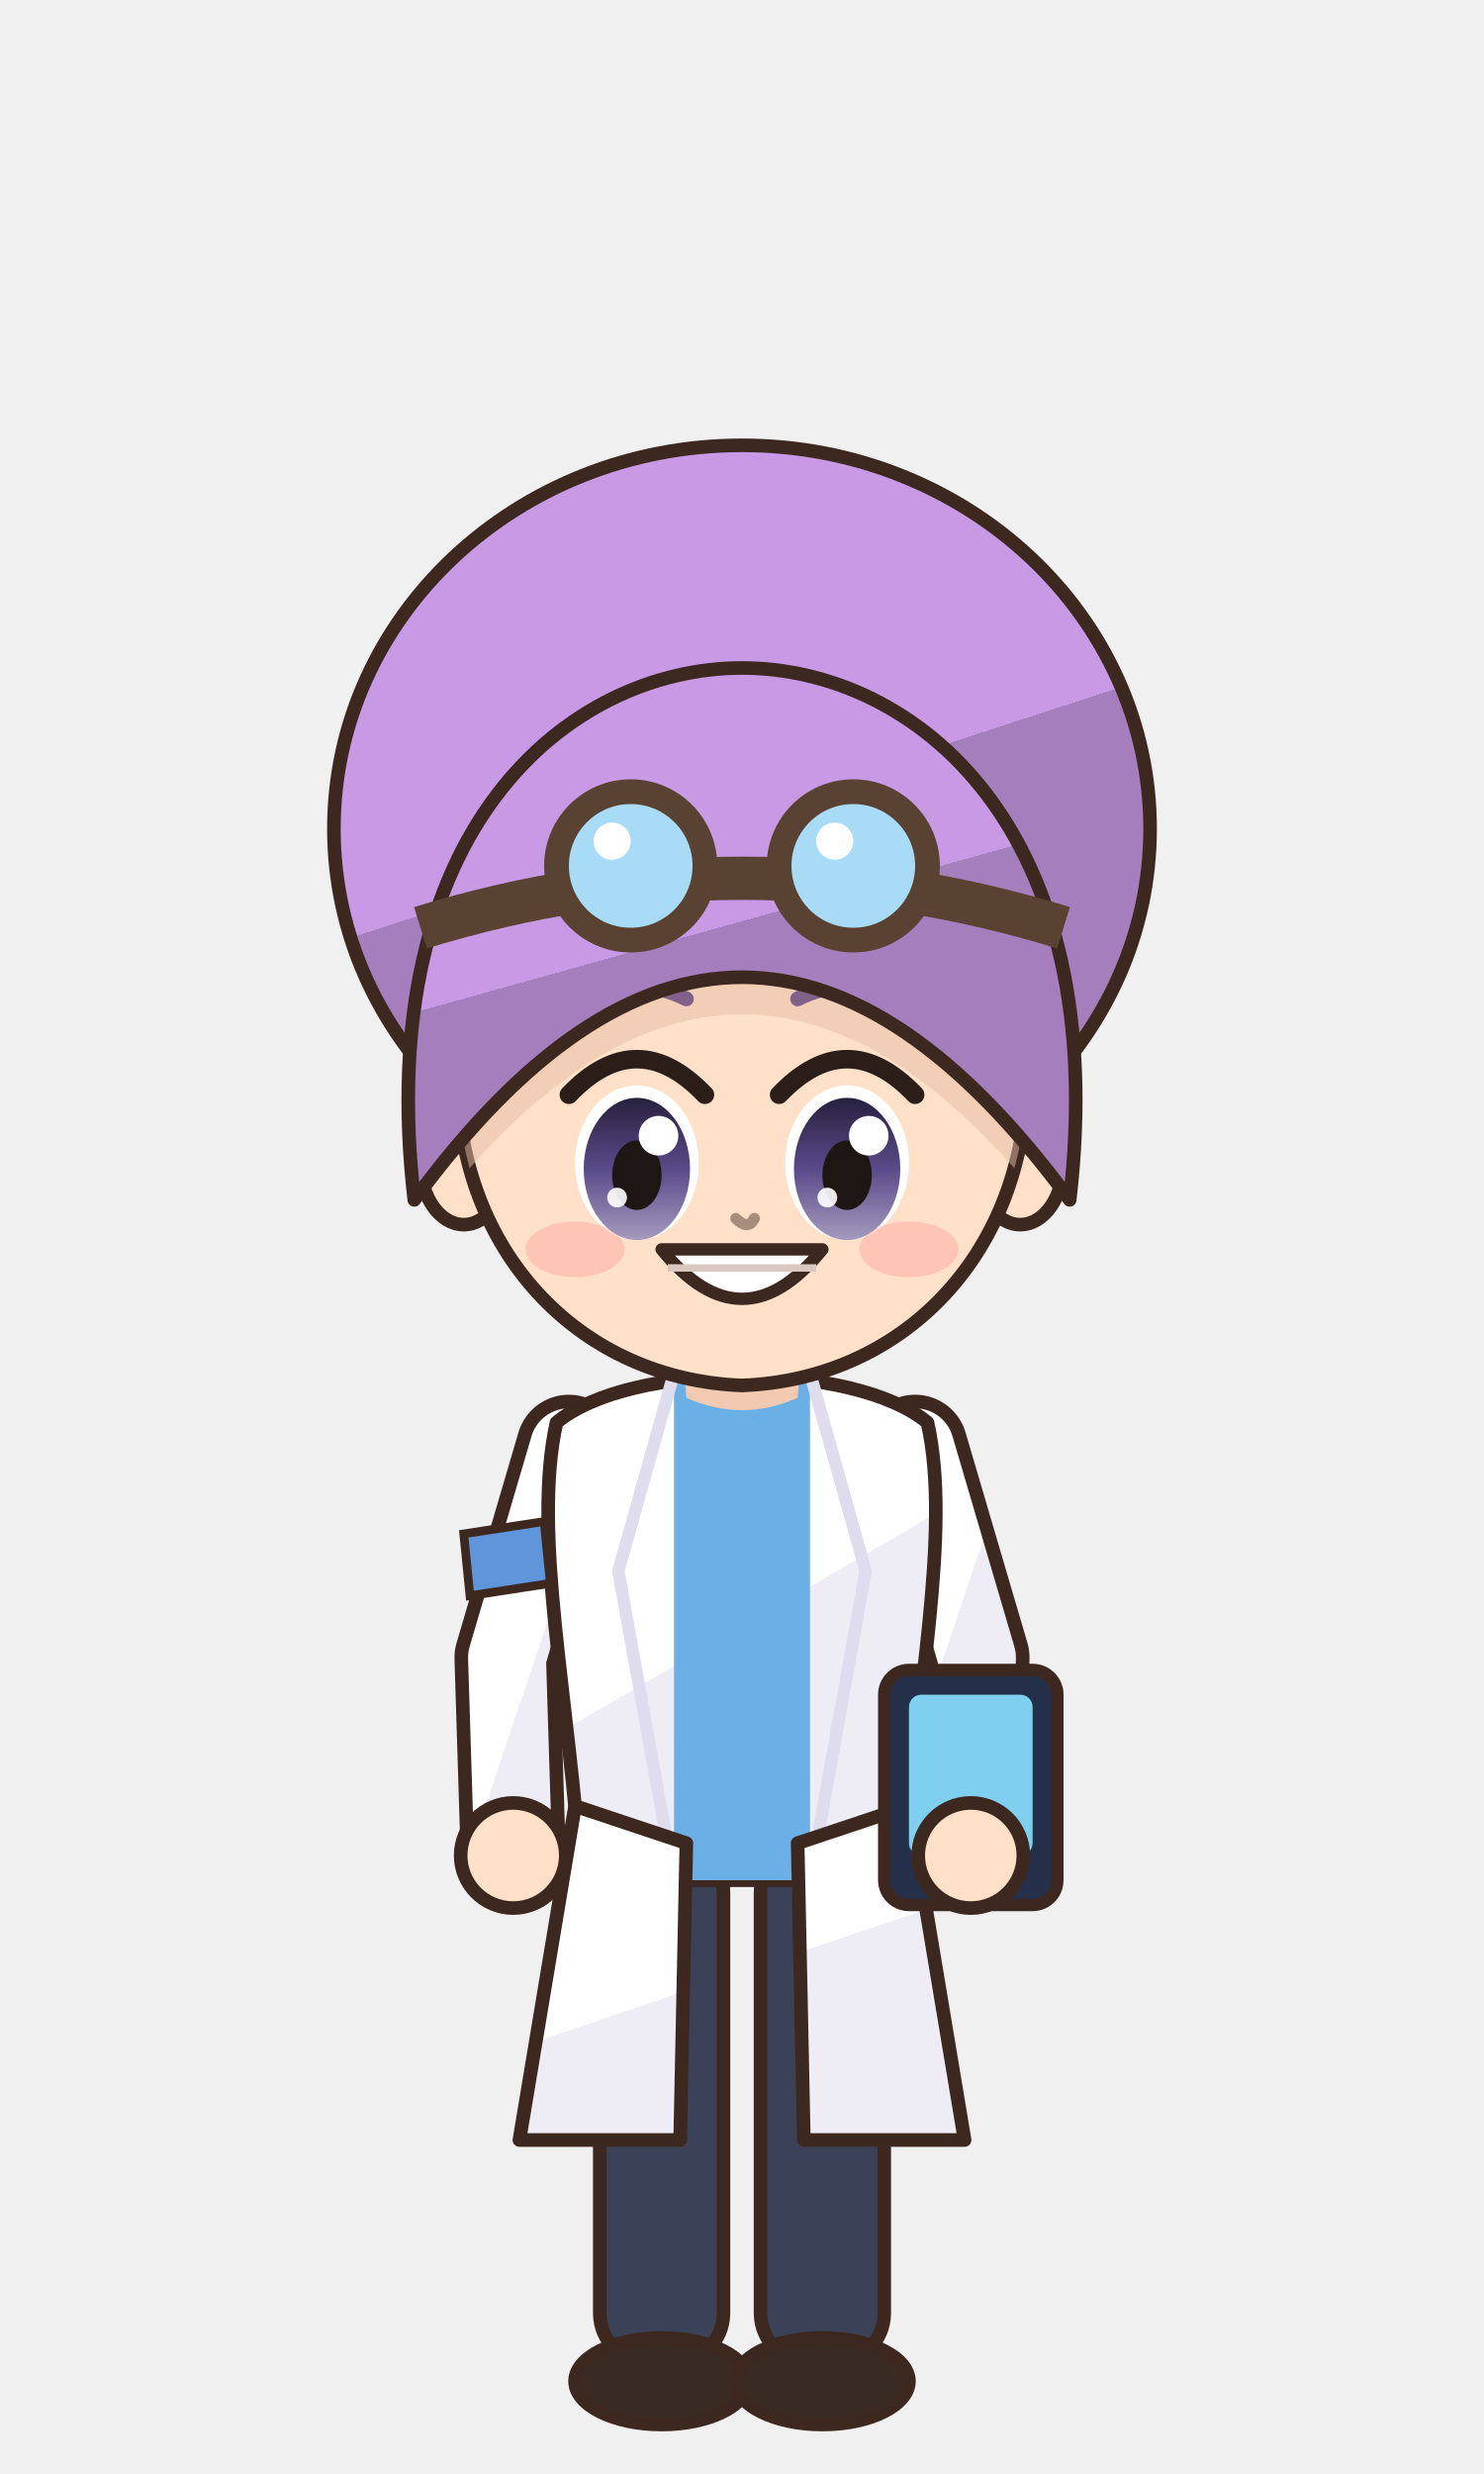
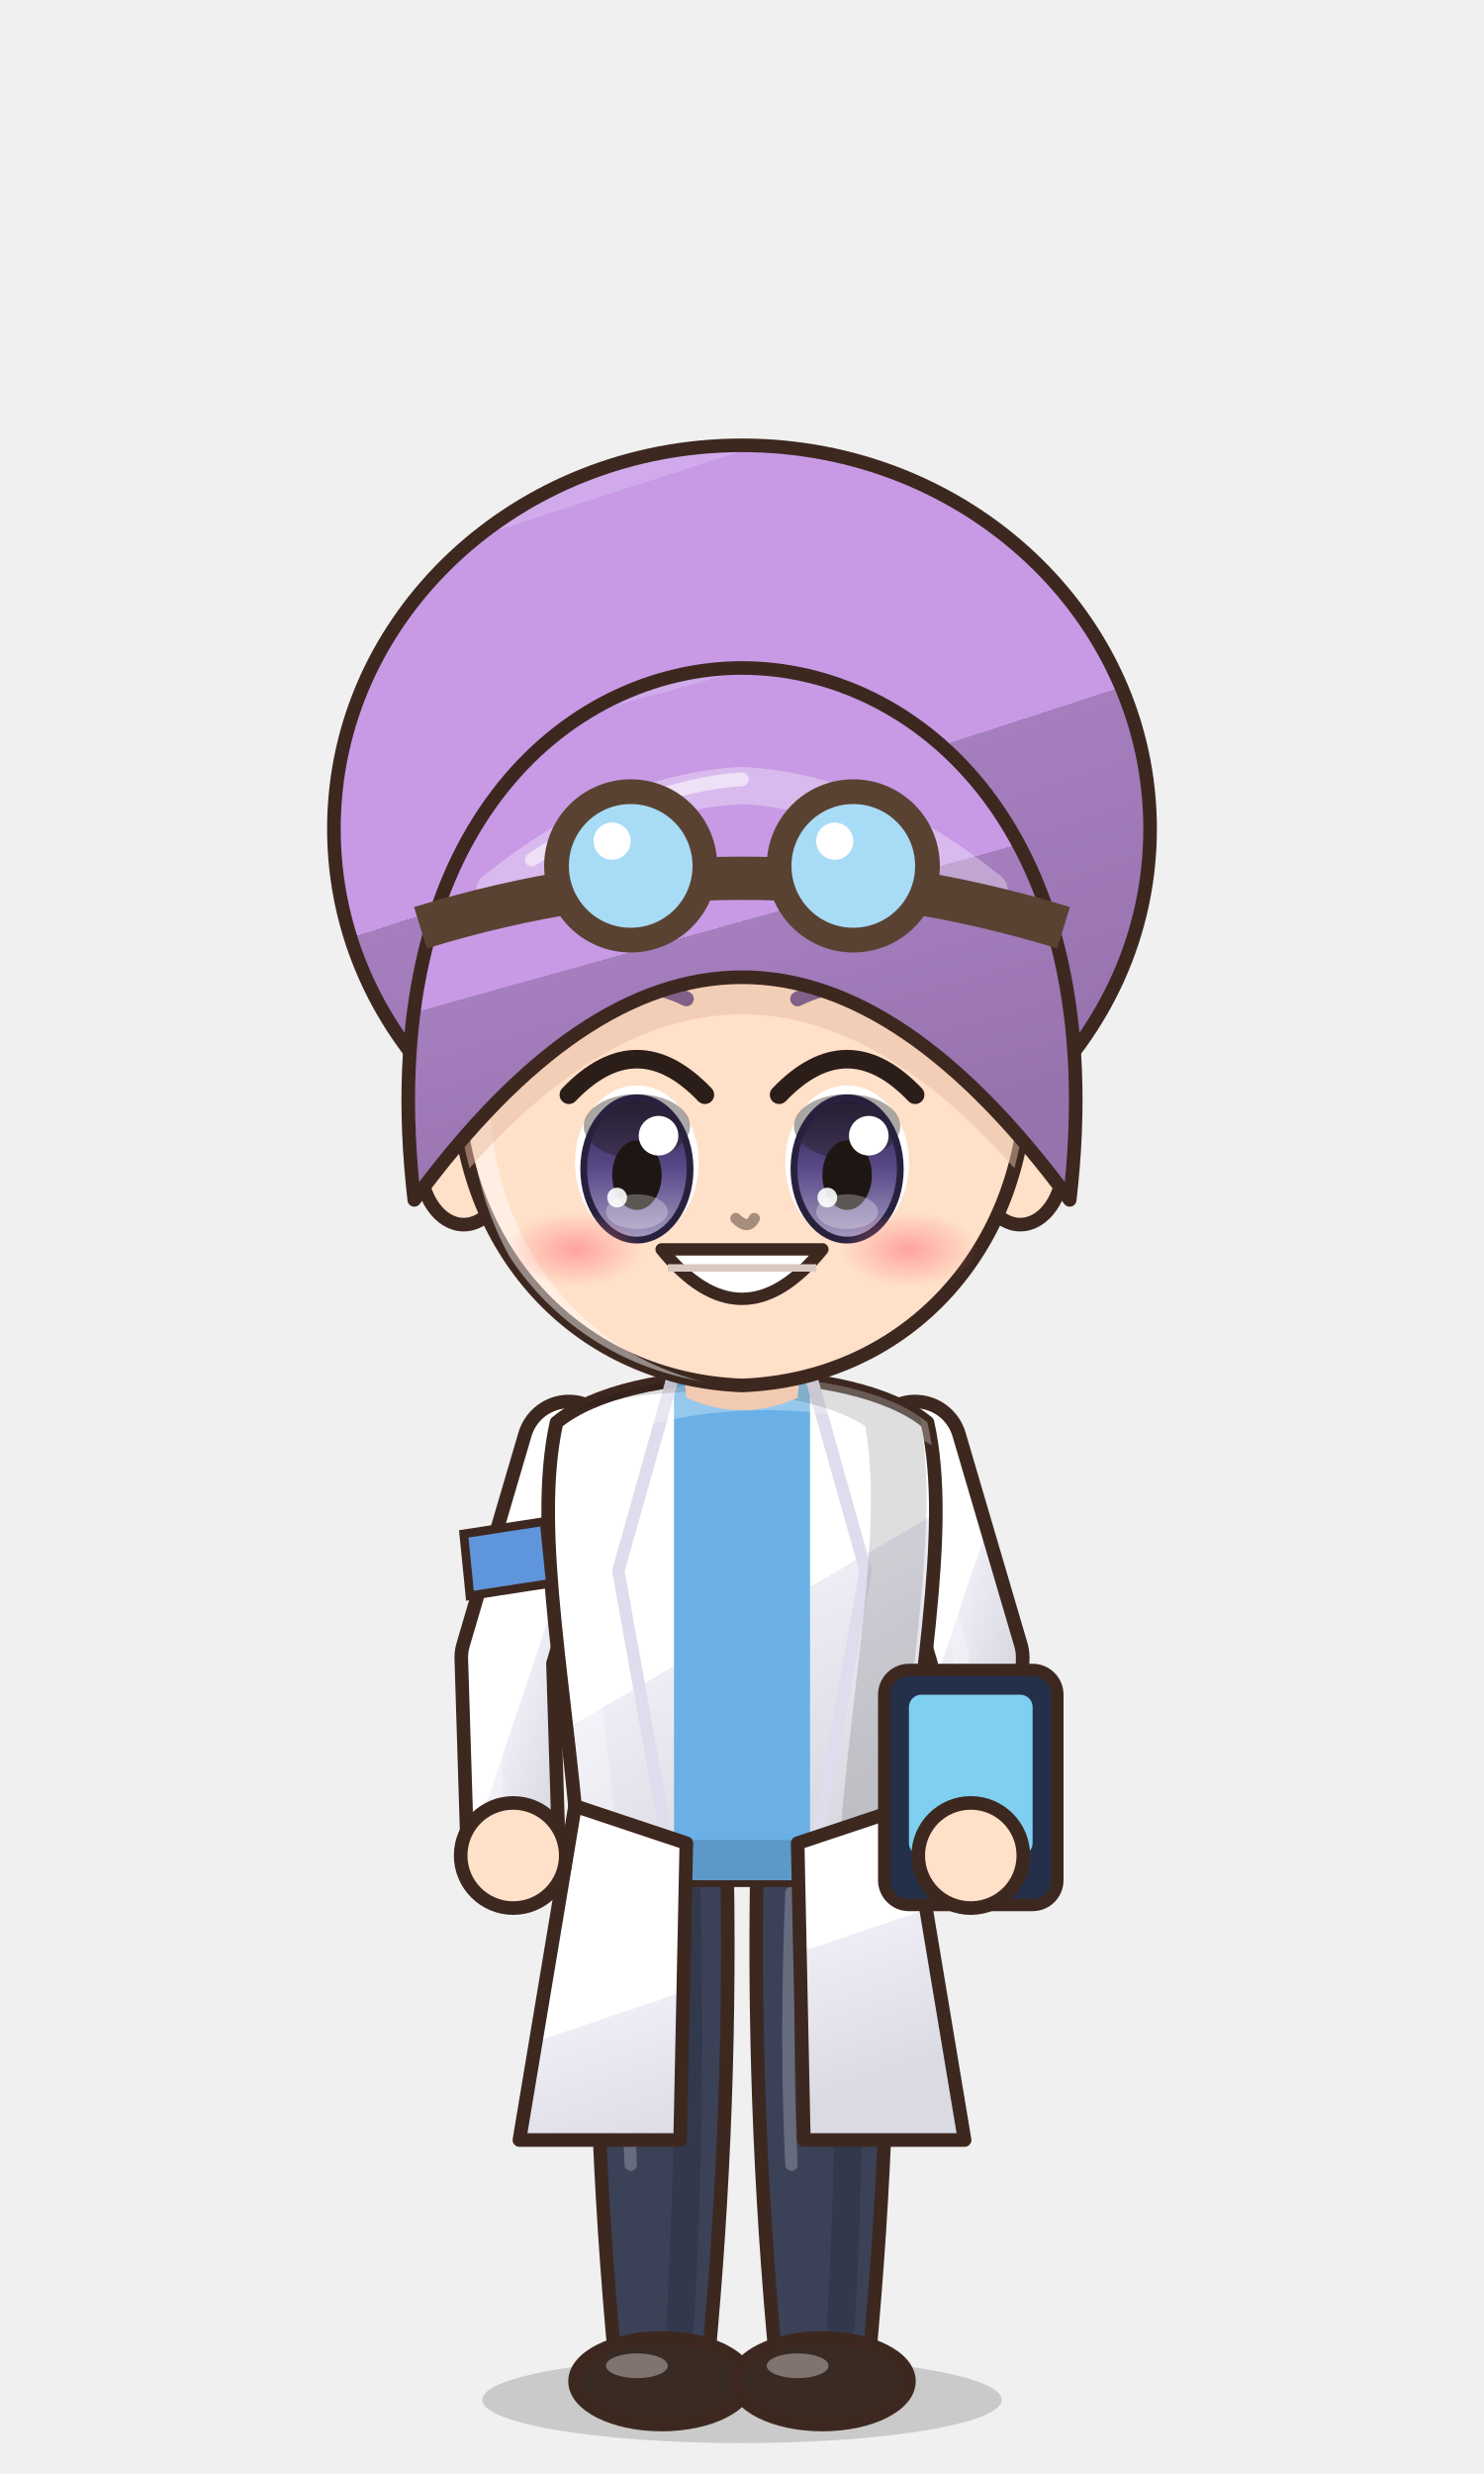
<svg xmlns="http://www.w3.org/2000/svg" viewBox="-120 -180 240 400" width="81.6" height="136.0">
  <defs>
    <linearGradient id="hair65" x1="0" y1="0" x2=".35" y2="1">
-       <stop offset="0" stop-color="#c89ae6" />
+       <stop offset="0" stop-color="#d0aaea" />
+       <stop offset=".16" stop-color="#d0aaea" />
+       <stop offset=".16" stop-color="#c89ae6" />
      <stop offset=".58" stop-color="#c89ae6" />
      <stop offset=".58" stop-color="#a57ebe" />
-       <stop offset="1" stop-color="#a57ebe" />
+       <stop offset="1" stop-color="#9773ae" />
    </linearGradient>
    <radialGradient id="skin65" cx=".4" cy=".32" r=".85">
      <stop offset="0" stop-color="#ffe0c8" />
      <stop offset=".84" stop-color="#ffe0c8" />
      <stop offset=".84" stop-color="#f1cab1" />
      <stop offset="1" stop-color="#f1cab1" />
    </radialGradient>
    <linearGradient id="cloth65" x1="0" y1="0" x2=".45" y2="1">
      <stop offset="0" stop-color="#ffffff" />
+       <stop offset=".16" stop-color="#ffffff" />
+       <stop offset=".16" stop-color="#ffffff" />
      <stop offset=".6" stop-color="#ffffff" />
      <stop offset=".6" stop-color="#eeedf6" />
-       <stop offset="1" stop-color="#eeedf6" />
+       <stop offset="1" stop-color="#dadae2" />
    </linearGradient>
    <linearGradient id="iris65" x1="0" y1="0" x2="0" y2="1">
      <stop offset="0" stop-color="#28213e" />
      <stop offset=".5" stop-color="#5a4a8a" />
      <stop offset="1" stop-color="#a49bbe" />
    </linearGradient>
    <linearGradient id="straw65" x1="0" y1="0" x2=".3" y2="1">
-       <stop offset="0" stop-color="#ffe39a" />
+       <stop offset="0" stop-color="#ffe7aa" />
+       <stop offset=".16" stop-color="#ffe7aa" />
+       <stop offset=".16" stop-color="#ffe39a" />
      <stop offset=".58" stop-color="#ffe39a" />
      <stop offset=".58" stop-color="#e9b456" />
-       <stop offset="1" stop-color="#e9b456" />
+       <stop offset="1" stop-color="#d6a54f" />
    </linearGradient>
+     <radialGradient id="blush65">
+       <stop offset="0" stop-color="#ff7f86" stop-opacity=".9" />
+       <stop offset="1" stop-color="#ff7f86" stop-opacity="0" />
+     </radialGradient>
    <clipPath id="face65">
      <path d="M -46,-4 C -47,-38 -25,-55 0,-55 C 25,-55 47,-38 46,-4 C 45,23 26,43 0,44 C -26,43 -45,23 -46,-4 Z" />
    </clipPath>
+     <clipPath id="torso65">
+       <path d="M -30,50 C -34,68 -28,94 -26,124 L 26,124 C 28,94 34,68 30,50 C 18,40 -18,40 -30,50 Z" />
+     </clipPath>
  </defs>
+   <ellipse cx="0" cy="208" rx="42" ry="7" fill="#000000" opacity=".16" />
  <ellipse cx="0" cy="-46" rx="66" ry="62" fill="url(#hair65)" stroke="#3d2820" stroke-width="2.2" stroke-linejoin="round" />
-   <rect x="-23" y="118" width="20" height="84" rx="8" fill="#3b4258" stroke="#3d2820" stroke-width="2.2" stroke-linejoin="round" />
+   <path d="M -23.5,118 Q -24.5,160.0 -20.5,202 L -5.5,202 Q -1.5,160.0 -2.5,118 Z" fill="#3b4258" stroke="#3d2820" stroke-width="2.2" stroke-linejoin="round" />
+   <path d="M -9,124 Q -8,160 -10,196" stroke="#000000" stroke-width="4.5" fill="none" opacity=".14" stroke-linecap="round" />
+   <path d="M -18,126 Q -19,150 -18,170" stroke="#ffffff" stroke-width="2" fill="none" opacity=".22" stroke-linecap="round" />
  <ellipse cx="-13" cy="205" rx="14" ry="7" fill="#3a2a24" stroke="#3d2820" stroke-width="2.2" stroke-linejoin="round" />
-   <rect x="3" y="118" width="20" height="84" rx="8" fill="#3b4258" stroke="#3d2820" stroke-width="2.2" stroke-linejoin="round" />
+   <ellipse cx="-17" cy="202.5" rx="5" ry="2" fill="#ffffff" opacity=".35" />
+   <path d="M 2.5,118 Q 1.5,160.0 5.5,202 L 20.5,202 Q 24.5,160.0 23.5,118 Z" fill="#3b4258" stroke="#3d2820" stroke-width="2.2" stroke-linejoin="round" />
+   <path d="M 17,124 Q 18,160 16,196" stroke="#000000" stroke-width="4.5" fill="none" opacity=".14" stroke-linecap="round" />
+   <path d="M 8,126 Q 7,150 8,170" stroke="#ffffff" stroke-width="2" fill="none" opacity=".22" stroke-linecap="round" />
  <ellipse cx="13" cy="205" rx="14" ry="7" fill="#3a2a24" stroke="#3d2820" stroke-width="2.2" stroke-linejoin="round" />
+   <ellipse cx="9" cy="202.5" rx="5" ry="2" fill="#ffffff" opacity=".35" />
  <path d="M -28,54 L -38,88 L -37,120" stroke="#3d2820" stroke-width="17" fill="none" stroke-linecap="round" stroke-linejoin="round" />
  <path d="M -28,54 L -38,88 L -37,120" stroke="url(#cloth65)" stroke-width="12.6" fill="none" stroke-linecap="round" stroke-linejoin="round" />
+   <path d="M -28,54 L -38,88 L -37,120" transform="translate(-2.6,-1)" stroke="#ffffff" stroke-width="2.6" fill="none" stroke-linecap="round" stroke-linejoin="round" opacity=".28" />
  <path d="M 28,54 L 38,88 L 37,120" stroke="#3d2820" stroke-width="17" fill="none" stroke-linecap="round" stroke-linejoin="round" />
  <path d="M 28,54 L 38,88 L 37,120" stroke="url(#cloth65)" stroke-width="12.6" fill="none" stroke-linecap="round" stroke-linejoin="round" />
+   <path d="M 28,54 L 38,88 L 37,120" transform="translate(-2.6,-1)" stroke="#ffffff" stroke-width="2.6" fill="none" stroke-linecap="round" stroke-linejoin="round" opacity=".28" />
  <path d="M -30,50 C -34,68 -28,94 -26,124 L 26,124 C 28,94 34,68 30,50 C 18,40 -18,40 -30,50 Z" fill="url(#cloth65)" stroke="#3d2820" stroke-width="2.2" stroke-linejoin="round" />
  <path d="M -11,42 L 11,42 L 11,124 L -11,124 Z" fill="#6ab0e6" />
  <path d="M -11,42 L -20,74 L -11,124 M 11,42 L 20,74 L 11,124" stroke="#dfdced" stroke-width="2" fill="none" />
+   <g clip-path="url(#torso65)">
+     <path d="M -30,50 C -34,68 -28,94 -26,124 L 26,124 C 28,94 34,68 30,50 C 18,40 -18,40 -30,50 Z" transform="translate(4,3)" fill="none" stroke="#ffffff" stroke-width="5" opacity=".3" />
+     <path d="M -30,50 C -34,68 -28,94 -26,124 L 26,124 C 28,94 34,68 30,50 C 18,40 -18,40 -30,50 Z" transform="translate(-6,-2)" fill="none" stroke="#000000" stroke-width="9" opacity=".13" />
+   </g>
  <path d="M -27,112 L -36,166 L -10,166 L -9,118 Z M 27,112 L 36,166 L 10,166 L 9,118 Z" fill="url(#cloth65)" stroke="#3d2820" stroke-width="2.2" stroke-linejoin="round" />
  <rect x="23" y="90" width="28" height="38" rx="4" fill="#24304a" stroke="#3d2820" stroke-width="2" />
  <rect x="27" y="94" width="20" height="26" rx="2" fill="#7fd0f0" />
  <circle cx="-37" cy="120" r="8.5" fill="url(#skin65)" stroke="#3d2820" stroke-width="2.2" />
  <circle cx="37" cy="120" r="8.5" fill="url(#skin65)" stroke="#3d2820" stroke-width="2.2" />
  <path d="M -45,68 L -32,66 L -31,76 L -44,78 Z" fill="#5f95db" stroke="#3d2820" stroke-width="1.4" />
  <path d="M -10,34 L 10,34 L 9,46 Q 0,50 -9,46 Z" fill="#f1cab1" />
  <ellipse cx="-45" cy="8" rx="7" ry="10" fill="url(#skin65)" stroke="#3d2820" stroke-width="2.2" stroke-linejoin="round" />
  <ellipse cx="45" cy="8" rx="7" ry="10" fill="url(#skin65)" stroke="#3d2820" stroke-width="2.2" stroke-linejoin="round" />
  <path d="M -46,-4 C -47,-38 -25,-55 0,-55 C 25,-55 47,-38 46,-4 C 45,23 26,43 0,44 C -26,43 -45,23 -46,-4 Z" fill="url(#skin65)" stroke="#3d2820" stroke-width="2.2" stroke-linejoin="round" />
  <g clip-path="url(#face65)">
+     <path d="M -46,-4 C -47,-38 -25,-55 0,-55 C 25,-55 47,-38 46,-4 C 45,23 26,43 0,44 C -26,43 -45,23 -46,-4 Z" transform="translate(3.5,2.5)" fill="none" stroke="#ffffff" stroke-width="3.4" opacity=".45" />
+   </g>
+   <g clip-path="url(#face65)">
    <path d="M -53,14 C -60,-46 -28,-72 0,-72 C 28,-72 60,-46 53,14 Q 0,-58 -53,14 Z" transform="translate(0,6)" fill="#e7bca4" opacity=".5" />
  </g>
  <ellipse cx="-17" cy="8" rx="10" ry="12.5" fill="#ffffff" />
  <ellipse cx="-17" cy="9" rx="8.6" ry="11.5" fill="url(#iris65)" />
+   <ellipse cx="-17" cy="2.1" rx="8.6" ry="5.2" fill="#1e1612" opacity=".38" />
+   <ellipse cx="-17" cy="9" rx="8.6" ry="11.5" fill="none" stroke="#28213e" stroke-width="1.1" />
  <ellipse cx="-17" cy="10" rx="4" ry="5.625" fill="#1e1612" />
+   <ellipse cx="-17" cy="15.9" rx="5" ry="2.8" fill="#ffffff" opacity=".28" />
  <circle cx="-13.5" cy="3.625" r="3.2" fill="#ffffff" />
  <circle cx="-20.2" cy="13.625" r="1.6" fill="#ffffff" opacity=".9" />
  <path d="M -28,-3.0 Q -17,-14.5 -6,-3.0" stroke="#2b1d18" stroke-width="3" fill="none" stroke-linecap="round" />
  <path d="M -25,-18.5 Q -17,-22.5 -9,-18.5" stroke="#816189" stroke-width="2.4" fill="none" stroke-linecap="round" />
  <ellipse cx="17" cy="8" rx="10" ry="12.5" fill="#ffffff" />
  <ellipse cx="17" cy="9" rx="8.6" ry="11.5" fill="url(#iris65)" />
+   <ellipse cx="17" cy="2.1" rx="8.6" ry="5.2" fill="#1e1612" opacity=".38" />
+   <ellipse cx="17" cy="9" rx="8.6" ry="11.5" fill="none" stroke="#28213e" stroke-width="1.1" />
  <ellipse cx="17" cy="10" rx="4" ry="5.625" fill="#1e1612" />
+   <ellipse cx="17" cy="15.9" rx="5" ry="2.8" fill="#ffffff" opacity=".28" />
  <circle cx="20.5" cy="3.625" r="3.2" fill="#ffffff" />
  <circle cx="13.8" cy="13.625" r="1.6" fill="#ffffff" opacity=".9" />
  <path d="M 6,-3.0 Q 17,-14.5 28,-3.0" stroke="#2b1d18" stroke-width="3" fill="none" stroke-linecap="round" />
  <path d="M 9,-18.5 Q 17,-22.5 25,-18.5" stroke="#816189" stroke-width="2.4" fill="none" stroke-linecap="round" />
  <path d="M -13,22 Q 0,38 13,22 Z" fill="#ffffff" stroke="#3d2820" stroke-width="2" stroke-linejoin="round" />
  <path d="M -12,25 L 12,25" stroke="#d8c8c0" stroke-width="1.2" />
-   <ellipse cx="-27" cy="22" rx="8" ry="4.5" fill="#ff8c8c" opacity="0.32" />
-   <ellipse cx="27" cy="22" rx="8" ry="4.5" fill="#ff8c8c" opacity="0.32" />
+   <ellipse cx="-27" cy="22" rx="11" ry="6" fill="url(#blush65)" opacity="0.70" />
+   <ellipse cx="27" cy="22" rx="11" ry="6" fill="url(#blush65)" opacity="0.70" />
  <path d="M -1,17 Q 1,19 2,17" stroke="#a78d7c" stroke-width="1.8" fill="none" stroke-linecap="round" />
  <path d="M -53,14 C -60,-46 -28,-72 0,-72 C 28,-72 60,-46 53,14 Q 0,-58 -53,14 Z" fill="url(#hair65)" stroke="#3d2820" stroke-width="2.2" stroke-linejoin="round" />
+   <defs>
+     <clipPath id="hf65">
+       <path d="M -53,14 C -60,-46 -28,-72 0,-72 C 28,-72 60,-46 53,14 Q 0,-58 -53,14 Z" />
+     </clipPath>
+   </defs>
+   <g clip-path="url(#hf65)">
+     <path d="M -40,-36 Q -20,-52 0,-53 Q 20,-52 40,-36" stroke="#ffffff" stroke-width="6" fill="none" stroke-linecap="round" opacity=".32" />
+     <path d="M -34,-41 Q -16,-53 0,-54" stroke="#ffffff" stroke-width="2.2" fill="none" stroke-linecap="round" opacity=".55" />
+   </g>
  <path d="M -52,-30 Q 0,-46 52,-30" stroke="#5a4232" stroke-width="7" fill="none" />
  <circle cx="-18" cy="-40" r="12" fill="#a8dcf6" stroke="#5a4232" stroke-width="4" />
  <circle cx="-21" cy="-44" r="3" fill="#ffffff" />
  <circle cx="18" cy="-40" r="12" fill="#a8dcf6" stroke="#5a4232" stroke-width="4" />
  <circle cx="15" cy="-44" r="3" fill="#ffffff" />
</svg>
